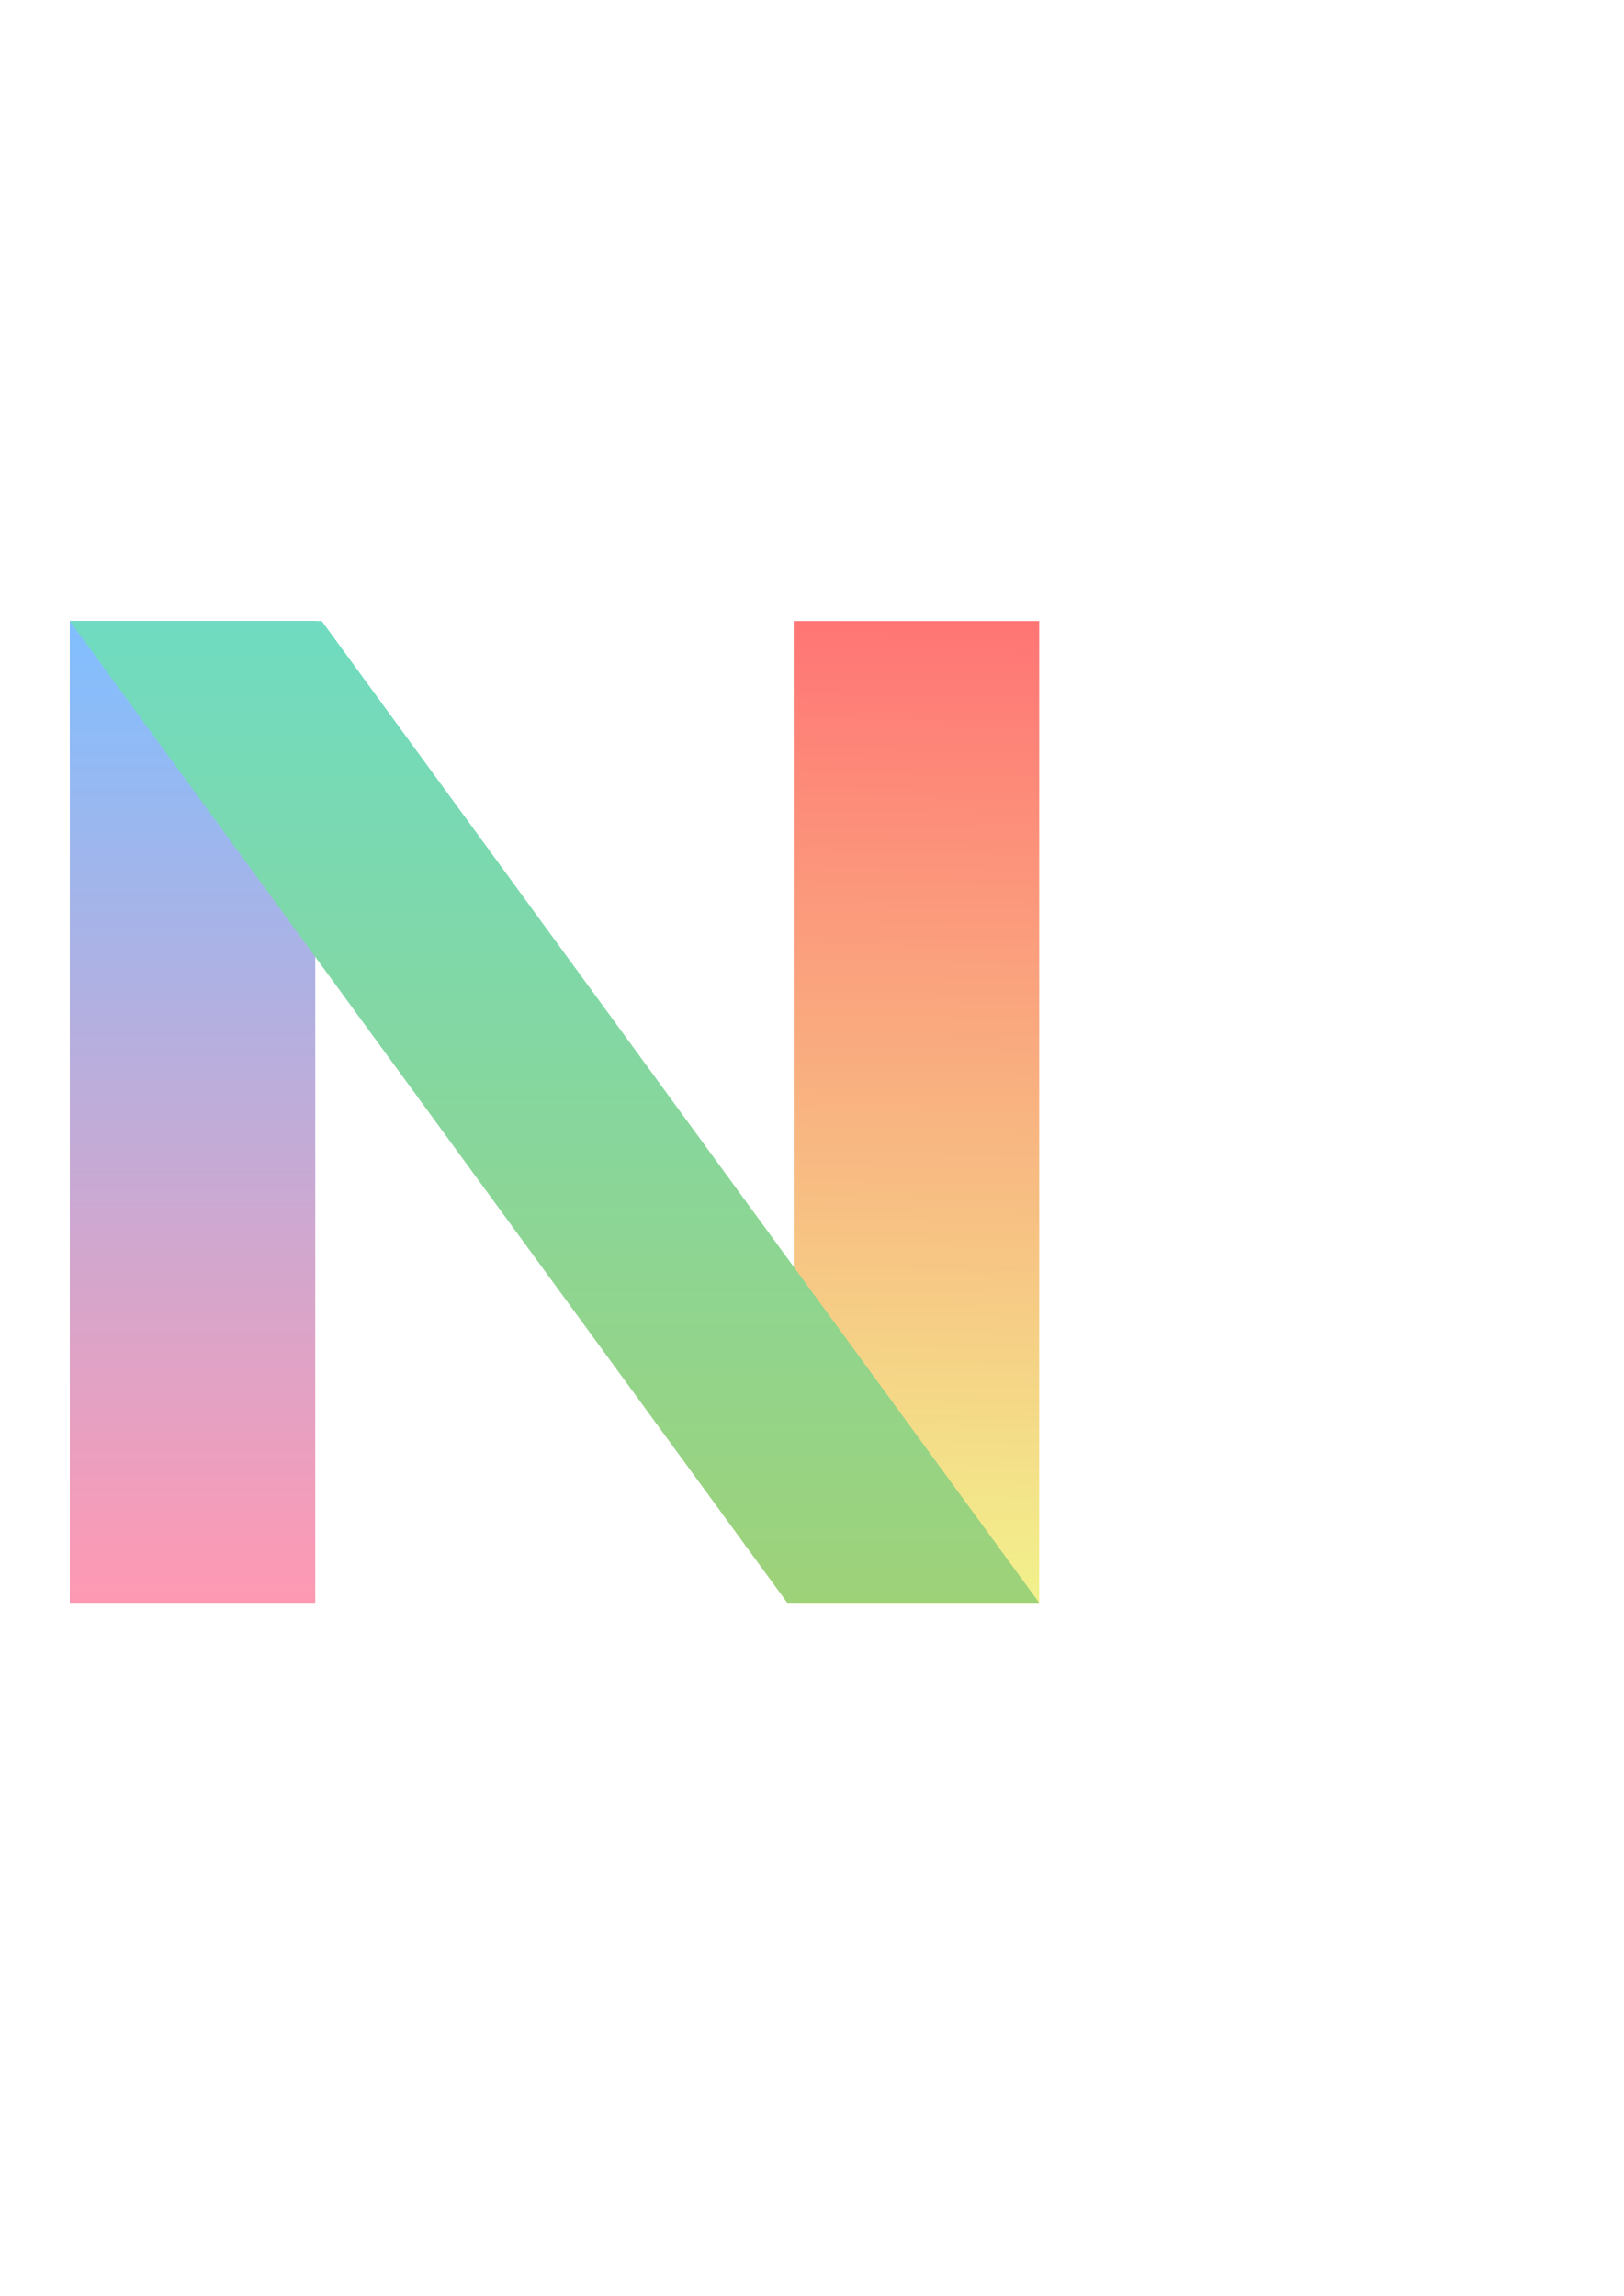
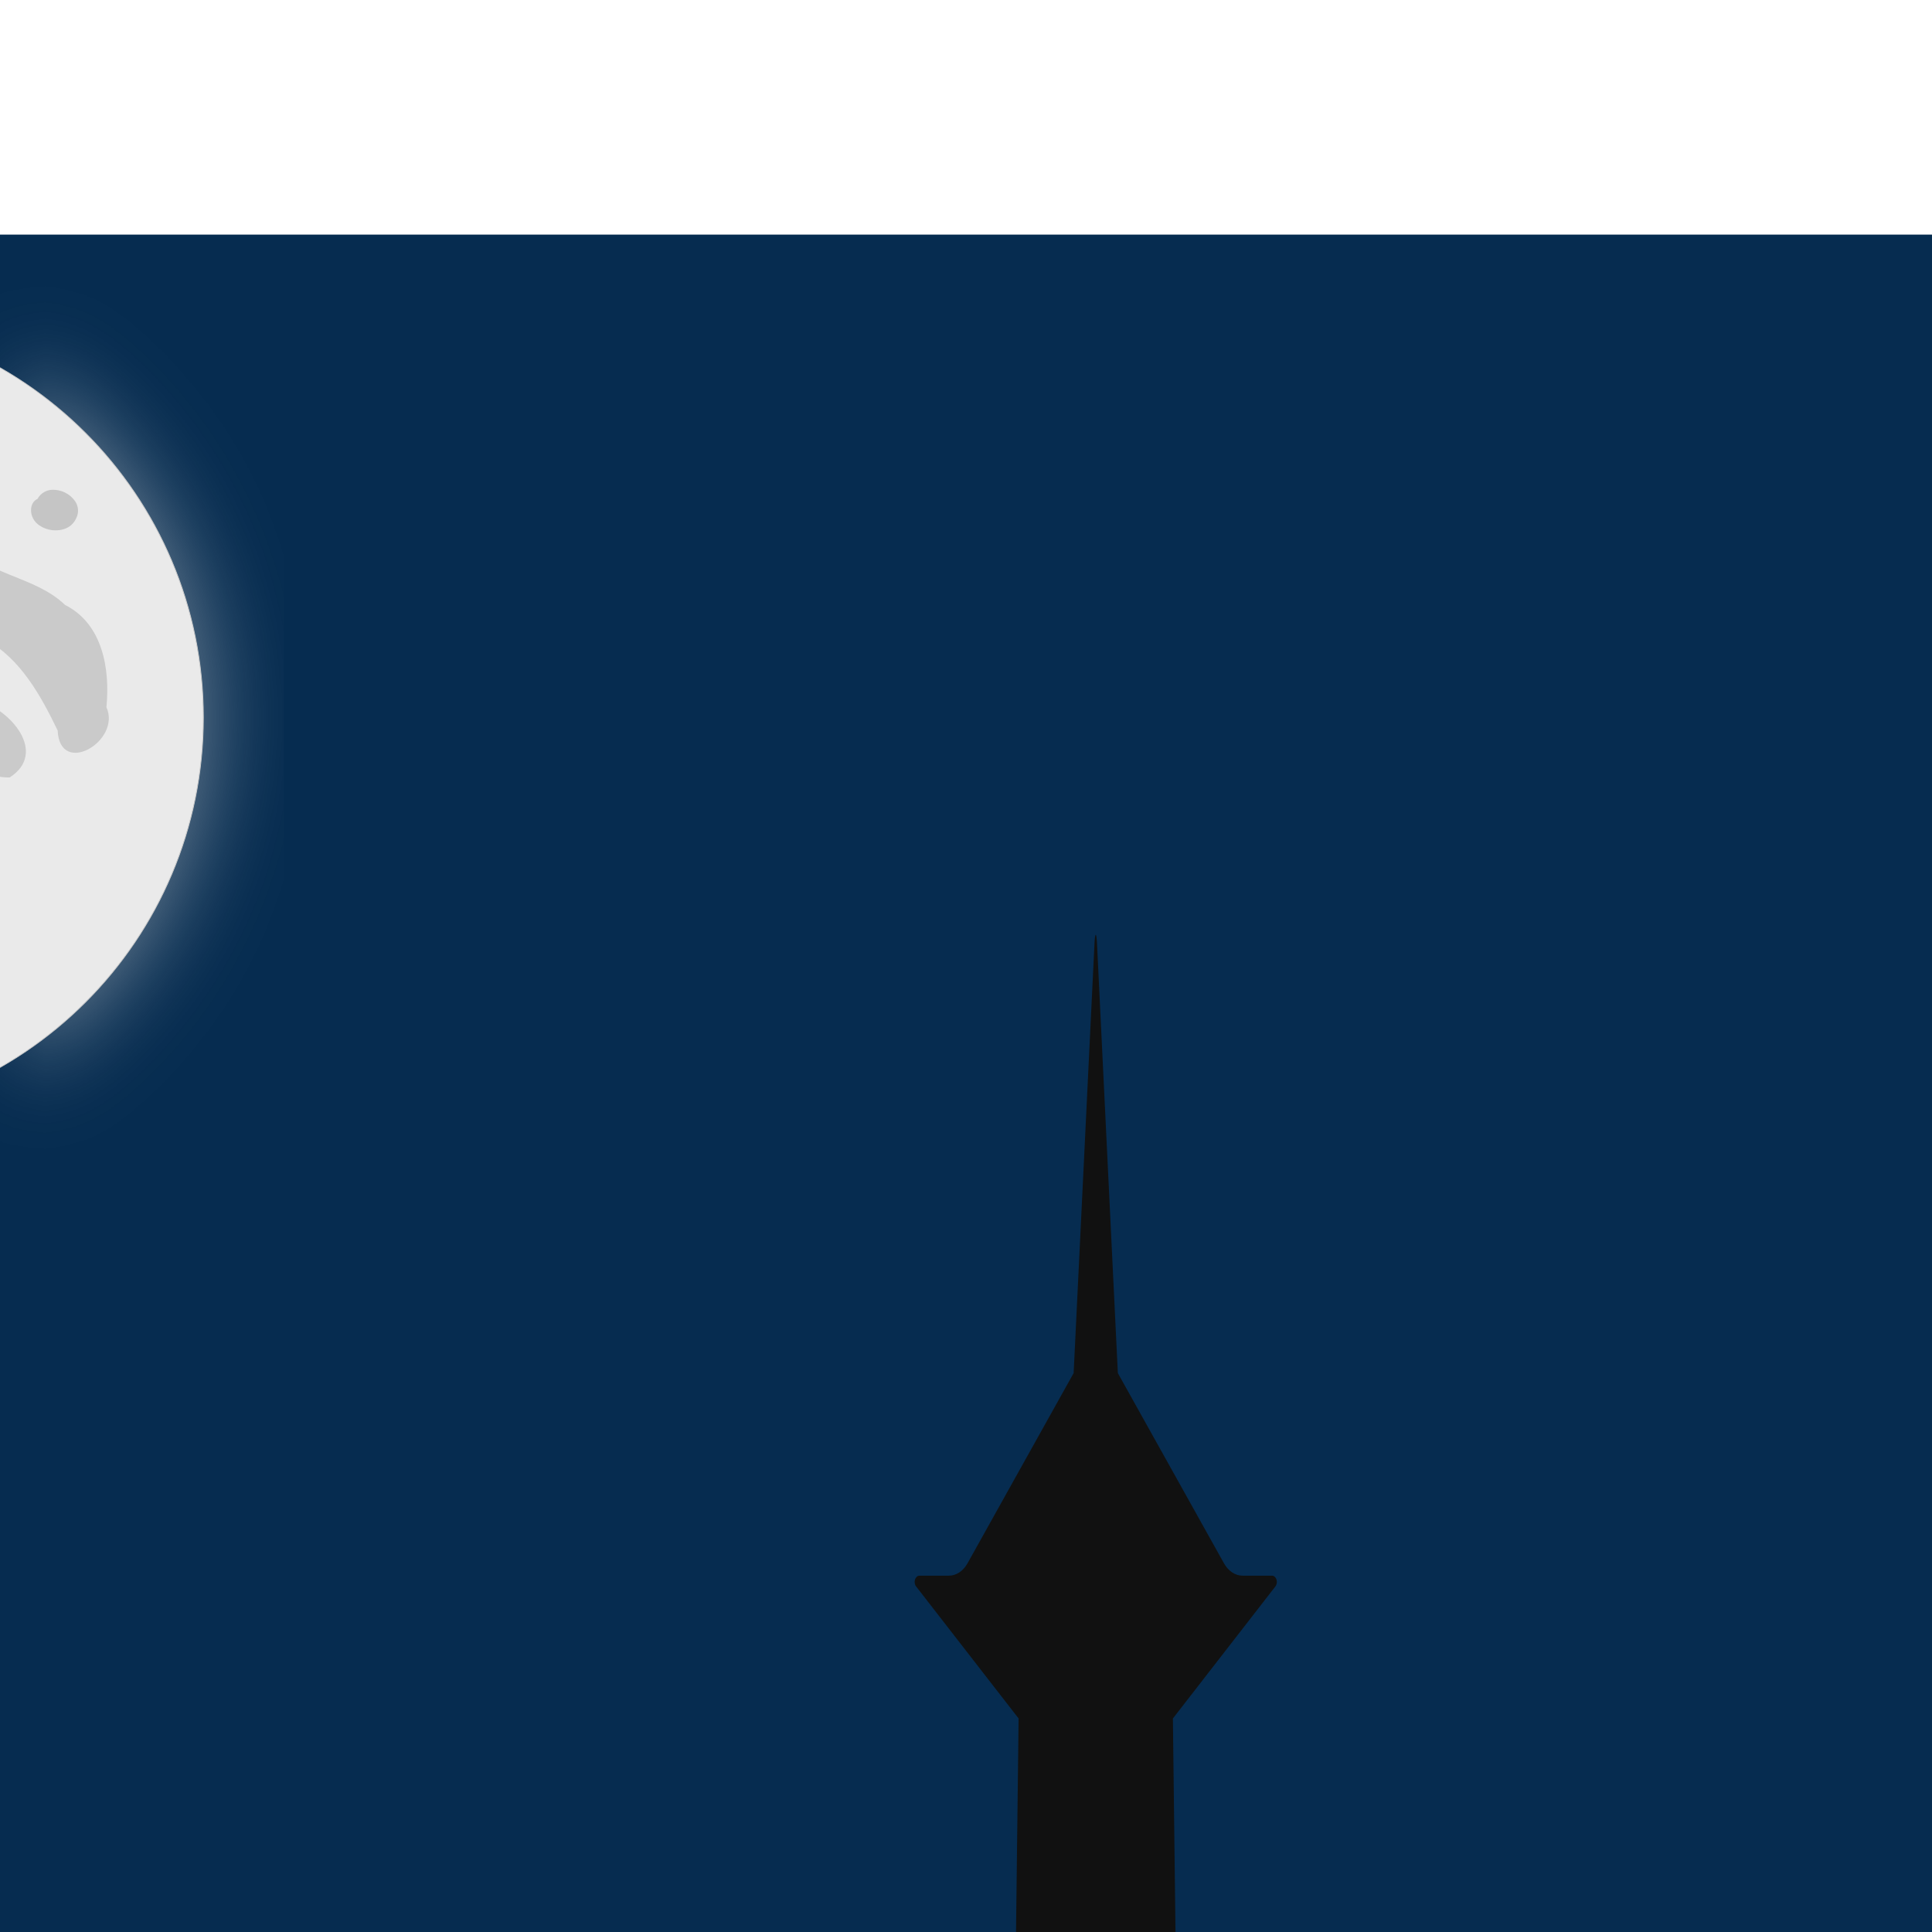
- <svg xmlns="http://www.w3.org/2000/svg" xmlns:xlink="http://www.w3.org/1999/xlink" id="svg8" version="1.1" viewBox="0 0 210 297" height="1122.52" width="793.701">
+ <svg xmlns="http://www.w3.org/2000/svg" id="svg8" version="1.1" viewBox="0 0 135.467 135.467" height="512" width="512">
+   <style id="style970">
+ .measure-arrow
+ {
+ }
+ .measure-label
+ {
+ 
+ }
+ .measure-line
+ {
+ }</style>
  <defs id="defs2">
-     <linearGradient id="linearGradient903">
-       <stop id="stop899" offset="0" style="stop-color:#9ed279;stop-opacity:1" />
-       <stop id="stop901" offset="1" style="stop-color:#70dbc1;stop-opacity:1" />
-     </linearGradient>
-     <linearGradient id="linearGradient891">
-       <stop id="stop887" offset="0" style="stop-color:#80bfff;stop-opacity:1" />
-       <stop id="stop889" offset="1" style="stop-color:#ff99b3;stop-opacity:1" />
-     </linearGradient>
-     <linearGradient id="linearGradient843-3-2-7-0">
-       <stop id="stop839" offset="0" style="stop-color:#ff7575;stop-opacity:1" />
-       <stop id="stop841" offset="1" style="stop-color:#f2f28c;stop-opacity:1" />
-     </linearGradient>
-     <linearGradient gradientTransform="matrix(1.351805,0,0,1.606586,138.0254,-47.45263)" gradientUnits="userSpaceOnUse" y2="158.587" x2="-14.42" y1="79.518" x1="-13.272" id="linearGradient845" xlink:href="#linearGradient843-3-2-7-0" />
-     <linearGradient gradientTransform="matrix(1.351805,0,0,1.606586,-3.175471,-48.72792)" gradientUnits="userSpaceOnUse" y2="159.381" x2="20.77" y1="80.331" x1="20.77" id="linearGradient893" xlink:href="#linearGradient891" />
-     <linearGradient gradientTransform="matrix(1.387348,0,-3.3176526e-8,1.989767,-142.9484,-62.45575)" gradientUnits="userSpaceOnUse" y2="81.39" x2="78.978" y1="160.439" x1="78.978" id="linearGradient905" xlink:href="#linearGradient903" />
+     <filter style="color-interpolation-filters:sRGB;" id="filter1674" width="3" height="3" x="-0.23" y="-0.23">
+       <feFlood flood-opacity="0.498" flood-color="rgb(234,234,234)" result="flood" id="feFlood1664" />
+       <feComposite in="flood" in2="SourceGraphic" operator="in" result="composite1" id="feComposite1666" />
+       <feGaussianBlur in="composite1" stdDeviation="16" result="blur" id="feGaussianBlur1668" />
+       <feOffset dx="1.38778e-16" dy="0" result="offset" id="feOffset1670" />
+       <feComposite in="SourceGraphic" in2="offset" operator="over" result="composite2" id="feComposite1672" />
+     </filter>
+     <filter style="color-interpolation-filters:sRGB;" id="filter1686">
+       <feFlood flood-opacity="0.498" flood-color="rgb(234,234,234)" result="flood" id="feFlood1676" />
+       <feComposite in="flood" in2="SourceGraphic" operator="in" result="composite1" id="feComposite1678" />
+       <feGaussianBlur in="composite1" stdDeviation="8" result="blur" id="feGaussianBlur1680" />
+       <feOffset dx="1.38778e-16" dy="0" result="offset" id="feOffset1682" />
+       <feComposite in="SourceGraphic" in2="offset" operator="over" result="composite2" id="feComposite1684" />
+     </filter>
+     <filter style="color-interpolation-filters:sRGB;" id="filter879" width="7.2" height="7.21" x="-3.1" y="-3.1">
+       <feFlood flood-opacity="1" flood-color="rgb(255,255,0)" result="flood" id="feFlood869" />
+       <feComposite in="flood" in2="SourceGraphic" operator="in" result="composite1" id="feComposite871" />
+       <feGaussianBlur in="composite1" stdDeviation="8" result="blur" id="feGaussianBlur873" />
+       <feOffset dx="1.38778e-16" dy="0" result="offset" id="feOffset875" />
+       <feComposite in="SourceGraphic" in2="offset" operator="over" result="composite2" id="feComposite877" />
+     </filter>
  </defs>
  <g id="layer1">
-     <rect y="80.332" x="102.658" height="127" width="31.75" id="rect833" style="opacity:1;fill:url(#linearGradient845);fill-opacity:1;stroke:none;stroke-width:0.48;stroke-opacity:1" />
-     <rect style="opacity:1;fill:url(#linearGradient893);fill-opacity:1;stroke:none;stroke-width:0.48;stroke-opacity:1" id="rect852" width="31.75" height="127" x="9.026" y="80.331" />
-     <rect transform="matrix(1,0,0.5899704,0.8074249,0,0)" style="opacity:1;fill:url(#linearGradient905);fill-opacity:1;stroke:none;stroke-width:0.541;stroke-opacity:1" id="rect895" width="32.585" height="157.29" x="-49.67" y="99.491" />
+     <rect y="16.45" x="-47.83" height="201.497" width="201.497" id="rect972" style="opacity:0.999;fill:#062c50;fill-opacity:1;stroke:none;stroke-width:1.703" />
+     <g id="g896">
+       <path d="M 120.584,117.198 A 67.665,67.665 0 0 1 52.918,184.863 67.665,67.665 0 0 1 -14.747,117.198 67.665,67.665 0 0 1 52.918,49.532 67.665,67.665 0 0 1 120.584,117.198" style="fill:#eaeaea;fill-opacity:1;stroke:#cacaca;stroke-width:0.136;stroke-opacity:1;filter:url(#filter1686)" id="ellipse1496" transform="matrix(0.4170848,0,0,0.4170848,-36.03465,1.434778)" />
+       <path id="path1470" style="fill:#c5c5c5;fill-opacity:1;stroke:none;stroke-width:0.296px;stroke-linecap:butt;stroke-linejoin:miter;stroke-opacity:1" d="m -13.335,25.782 c 0.281,0.868 0.58,1.755 1.147,2.484 0.213,0.581 0.935,0.449 1.428,0.595 0.741,0.135 1.482,0.269 2.223,0.404 -0.043,0.419 0.372,1.592 -0.45,1.211 -1.243,-0.429 -2.486,-0.859 -3.729,-1.288 -0.568,0.155 -1.135,0.31 -1.703,0.464 -0.691,-0.539 -1.431,-1.291 -2.397,-1.02 -0.646,0.172 -1.134,-0.562 -1.557,-0.612 -0.272,0.65 -0.753,1.257 -1.541,0.987 -1.371,-0.017 -2.74,-0.125 -4.112,-0.099 -1.001,0.365 -1.836,1.214 -2.952,1.229 -0.65,0.189 -2.175,0.395 -2.19,-0.455 0.326,-0.85 1.274,-1.079 2.071,-1.24 0.934,-0.253 1.968,-0.173 2.807,-0.72 0.554,-0.33 1.183,-0.566 1.836,-0.484 0.968,0.061 1.966,0.114 2.808,-0.449 1.13,-0.381 2.34,-0.398 3.488,-0.712 0.806,0.113 1.137,-1.096 1.903,-0.673 0.293,0.156 0.615,0.249 0.92,0.378 z" />
+       <path id="path1537" style="fill:#c5c5c5;fill-opacity:1;stroke:none;stroke-width:0.11px;stroke-linecap:butt;stroke-linejoin:miter;stroke-opacity:1" d="m 2.636,34.977 c 0.193,-0.373 0.594,-0.618 1.013,-0.634 0.626,-0.03 1.263,0.283 1.617,0.801 0.233,0.334 0.275,0.79 0.095,1.157 -0.137,0.323 -0.389,0.597 -0.714,0.736 -0.605,0.265 -1.342,0.174 -1.884,-0.195 -0.368,-0.244 -0.616,-0.678 -0.583,-1.124 0.004,-0.306 0.167,-0.617 0.456,-0.742 z" />
+       <path id="path833" style="fill:#cacaca;fill-opacity:1;stroke:none;stroke-width:0.057;stroke-opacity:0.667" d="m -13.119,31.464 c -2.539,0.056 -4.33,3.346 -6.721,2.468 -2.226,-1.381 -4.94,-2.905 -7.57,-1.619 -1.712,1.638 -4.634,1.952 -5.459,4.322 -0.067,1.311 -1.624,4.914 -2.862,2.677 -0.251,-2.585 1.98,-4.162 3.693,-5.661 1.535,-1.246 -0.172,-1.753 -1.13,-0.587 -0.913,1.153 -2.337,1.453 -3.412,2.129 l -0.557,0.034 -0.238,0.057 -0.304,0.086 -0.285,0.1 a 28.222,28.222 0 0 0 -4.22,14.71 l 0.289,0.188 0.108,0.188 0.04,0.215 0.121,0.202 0.134,0.175 0.055,0.024 c 0.09,0.647 0.226,1.293 0.414,1.936 0.744,2.393 1.987,4.581 3.071,6.827 1.597,1.54 3.946,3.513 6.253,2.229 1.558,-1.88 3.978,1.602 1.976,2.701 -0.387,3.187 3.582,4.031 5.876,2.896 2.538,-0.874 4.563,-2.735 6.898,-4.003 2.052,-0.985 1.164,-2.954 -0.269,-3.896 -0.166,-1.603 0.073,-3.651 -1.959,-3.837 -1.522,-1.067 -3.388,-3.996 -0.296,-4.277 1.568,-0.217 4.784,-2.635 1.63,-3.193 -3.231,-0.028 -1.325,-4.526 1.205,-2.846 1.958,1.188 3.186,-0.369 3.726,-2.089 2.153,-1.384 3.049,2.025 3.79,3.497 1.306,0.743 3.488,0.06 4.112,2.145 1.409,2.067 2.778,5.321 5.69,5.251 2.676,-1.724 0.073,-4.752 -2.164,-5.367 -1.976,-0.845 -2.42,-5.051 0.497,-4.293 2.434,1.345 3.856,3.936 5.03,6.368 0.146,3.276 4.486,0.752 3.42,-1.637 0.262,-2.674 -0.261,-5.839 -2.902,-7.168 -2.182,-2.092 -5.612,-2.031 -7.46,-4.49 -1.39,-2.564 -4.806,0.817 -5.481,-2.327 -0.661,-1.905 -2.594,-2.673 -3.923,-4.04 -0.28,-0.072 -0.551,-0.101 -0.813,-0.095 z" />
+     </g>
+     <path d="m -13.321,155.448 v 24.003 l -33.537,38.495 h 32.763 a 10.401,10.401 0 0 1 0.017,-0.086 10.401,10.401 0 0 1 0.028,-0.136 10.401,10.401 0 0 1 0.03,-0.136 10.401,10.401 0 0 1 0.033,-0.135 10.401,10.401 0 0 1 0.034,-0.135 10.401,10.401 0 0 1 0.036,-0.135 10.401,10.401 0 0 1 0.038,-0.134 10.401,10.401 0 0 1 0.039,-0.134 10.401,10.401 0 0 1 0.041,-0.133 10.401,10.401 0 0 1 0.043,-0.132 10.401,10.401 0 0 1 0.045,-0.132 10.401,10.401 0 0 1 0.047,-0.131 10.401,10.401 0 0 1 0.049,-0.131 10.401,10.401 0 0 1 0.05,-0.13 10.401,10.401 0 0 1 0.052,-0.129 10.401,10.401 0 0 1 0.053,-0.129 10.401,10.401 0 0 1 0.055,-0.128 10.401,10.401 0 0 1 0.016,-0.036 l 9.925,-22.345 a 7.106,7.106 0 0 1 0.048,-0.105 7.106,7.106 0 0 1 0.05,-0.104 7.106,7.106 0 0 1 0.051,-0.103 7.106,7.106 0 0 1 0.053,-0.103 7.106,7.106 0 0 1 0.055,-0.102 7.106,7.106 0 0 1 0.056,-0.101 7.106,7.106 0 0 1 0.058,-0.1 7.106,7.106 0 0 1 0.059,-0.099 7.106,7.106 0 0 1 0.061,-0.098 7.106,7.106 0 0 1 0.063,-0.097 7.106,7.106 0 0 1 0.064,-0.096 7.106,7.106 0 0 1 0.065,-0.095 7.106,7.106 0 0 1 0.067,-0.093 7.106,7.106 0 0 1 0.069,-0.092 7.106,7.106 0 0 1 0.07,-0.092 7.106,7.106 0 0 1 0.071,-0.09 7.106,7.106 0 0 1 0.073,-0.089 7.106,7.106 0 0 1 0.074,-0.088 7.106,7.106 0 0 1 0.076,-0.087 7.106,7.106 0 0 1 0.078,-0.085 7.106,7.106 0 0 1 0.079,-0.084 7.106,7.106 0 0 1 0.08,-0.083 7.106,7.106 0 0 1 0.081,-0.082 7.106,7.106 0 0 1 0.083,-0.081 7.106,7.106 0 0 1 0.084,-0.079 7.106,7.106 0 0 1 0.085,-0.077 7.106,7.106 0 0 1 0.087,-0.076 7.106,7.106 0 0 1 0.087,-0.075 7.106,7.106 0 0 1 0.089,-0.073 7.106,7.106 0 0 1 0.09,-0.072 7.106,7.106 0 0 1 0.091,-0.07 7.106,7.106 0 0 1 0.092,-0.069 7.106,7.106 0 0 1 0.094,-0.068 7.106,7.106 0 0 1 0.095,-0.066 7.106,7.106 0 0 1 0.096,-0.065 7.106,7.106 0 0 1 0.097,-0.063 7.106,7.106 0 0 1 0.098,-0.061 7.106,7.106 0 0 1 0.099,-0.06 7.106,7.106 0 0 1 0.1,-0.058 7.106,7.106 0 0 1 0.1,-0.057 7.106,7.106 0 0 1 0.101,-0.055 7.106,7.106 0 0 1 0.102,-0.053 7.106,7.106 0 0 1 0.103,-0.051 7.106,7.106 0 0 1 0.104,-0.05 7.106,7.106 0 0 1 0.105,-0.048 7.106,7.106 0 0 1 0.105,-0.046 7.106,7.106 0 0 1 0.106,-0.044 7.106,7.106 0 0 1 0.107,-0.043 7.106,7.106 0 0 1 0.107,-0.041 7.106,7.106 0 0 1 0.109,-0.04 7.106,7.106 0 0 1 0.109,-0.038 7.106,7.106 0 0 1 0.11,-0.036 7.106,7.106 0 0 1 0.11,-0.035 7.106,7.106 0 0 1 0.111,-0.032 7.106,7.106 0 0 1 0.111,-0.03 7.106,7.106 0 0 1 0.112,-0.029 7.106,7.106 0 0 1 0.112,-0.027 7.106,7.106 0 0 1 0.011,-0.003 h 3.189 a 7.106,7.106 0 0 1 0.112,0.027 7.106,7.106 0 0 1 0.112,0.028 7.106,7.106 0 0 1 0.111,0.03 7.106,7.106 0 0 1 0.111,0.032 7.106,7.106 0 0 1 0.11,0.034 7.106,7.106 0 0 1 0.11,0.036 7.106,7.106 0 0 1 0.109,0.038 7.106,7.106 0 0 1 0.109,0.039 7.106,7.106 0 0 1 0.107,0.041 7.106,7.106 0 0 1 0.107,0.043 7.106,7.106 0 0 1 0.106,0.044 7.106,7.106 0 0 1 0.106,0.046 7.106,7.106 0 0 1 0.104,0.048 7.106,7.106 0 0 1 0.104,0.05 7.106,7.106 0 0 1 0.103,0.051 7.106,7.106 0 0 1 0.102,0.053 7.106,7.106 0 0 1 0.101,0.055 7.106,7.106 0 0 1 0.101,0.056 7.106,7.106 0 0 1 0.1,0.058 7.106,7.106 0 0 1 0.099,0.059 7.106,7.106 0 0 1 0.098,0.061 7.106,7.106 0 0 1 0.097,0.063 7.106,7.106 0 0 1 0.096,0.064 7.106,7.106 0 0 1 0.095,0.066 7.106,7.106 0 0 1 0.094,0.067 7.106,7.106 0 0 1 0.092,0.069 7.106,7.106 0 0 1 0.091,0.07 7.106,7.106 0 0 1 0.09,0.072 7.106,7.106 0 0 1 0.089,0.073 7.106,7.106 0 0 1 0.088,0.075 7.106,7.106 0 0 1 0.087,0.076 7.106,7.106 0 0 1 0.085,0.077 7.106,7.106 0 0 1 0.084,0.079 7.106,7.106 0 0 1 0.083,0.08 7.106,7.106 0 0 1 0.081,0.082 7.106,7.106 0 0 1 0.081,0.083 7.106,7.106 0 0 1 0.079,0.084 7.106,7.106 0 0 1 0.078,0.086 7.106,7.106 0 0 1 0.076,0.087 7.106,7.106 0 0 1 0.074,0.088 7.106,7.106 0 0 1 0.073,0.089 7.106,7.106 0 0 1 0.072,0.09 7.106,7.106 0 0 1 0.07,0.091 7.106,7.106 0 0 1 0.069,0.092 7.106,7.106 0 0 1 0.067,0.093 7.106,7.106 0 0 1 0.066,0.095 7.106,7.106 0 0 1 0.064,0.096 7.106,7.106 0 0 1 0.063,0.097 7.106,7.106 0 0 1 0.061,0.098 7.106,7.106 0 0 1 0.059,0.099 7.106,7.106 0 0 1 0.058,0.1 7.106,7.106 0 0 1 0.056,0.101 7.106,7.106 0 0 1 0.055,0.102 7.106,7.106 0 0 1 0.053,0.102 7.106,7.106 0 0 1 0.051,0.103 7.106,7.106 0 0 1 0.05,0.104 7.106,7.106 0 0 1 0.048,0.105 7.106,7.106 0 0 1 0.005,0.011 l 9.924,22.345 a 10.401,10.401 0 0 1 0.056,0.128 10.401,10.401 0 0 1 0.054,0.129 10.401,10.401 0 0 1 0.052,0.129 10.401,10.401 0 0 1 0.051,0.13 10.401,10.401 0 0 1 0.049,0.13 10.401,10.401 0 0 1 0.048,0.132 10.401,10.401 0 0 1 0.045,0.132 10.401,10.401 0 0 1 0.043,0.132 10.401,10.401 0 0 1 0.042,0.133 10.401,10.401 0 0 1 0.04,0.134 10.401,10.401 0 0 1 0.038,0.134 10.401,10.401 0 0 1 0.037,0.135 10.401,10.401 0 0 1 0.035,0.135 10.401,10.401 0 0 1 0.033,0.136 10.401,10.401 0 0 1 0.031,0.136 10.401,10.401 0 0 1 0.029,0.136 10.401,10.401 0 0 1 0.025,0.125 h 32.763 L 19.381,179.451 v -24.003 z" style="opacity:0.999;fill:#111111;fill-opacity:1;stroke:none;stroke-width:1.056;stroke-opacity:1" id="rect874" />
+     <path d="m 76.829,65.546 a 0.102,1.218 0 0 0 -0.086,0.609 l -1.462,30.124 -7.444,13.341 a 1.607,2.07 0 0 1 -1.305,0.862 h -2.06 a 0.341,0.44 0 0 0 -0.241,0.75 l 7.191,9.263 -1.182,97.45 h 13.183 l -1.182,-97.45 7.19,-9.263 a 0.341,0.44 0 0 0 -0.241,-0.75 h -2.06 a 1.607,2.07 0 0 1 -1.305,-0.862 l -7.444,-13.341 -1.462,-30.124 a 0.102,1.218 0 0 0 -0.091,-0.609 z" style="opacity:0.999;fill:#111111;fill-opacity:1;stroke:none;stroke-width:0.477;stroke-opacity:1" id="path901" />
+     <g transform="translate(2.883714)" id="g892">
+       <path id="rect870" style="opacity:0.999;fill:#111111;fill-opacity:1;stroke:none;stroke-width:0.941" d="m 134.861,119.462 v 16.404 h -2.117 v 7.938 h -4.233 v 16.875 h -3.763 v 57.267 h 24.459 v -57.267 h -3.763 v -16.875 h -4.233 v -7.938 h -2.117 v -16.404 z" />
+       <path id="rect939" style="opacity:0.993;fill:#ffff00;fill-opacity:1;stroke:none;stroke-width:0.159;stroke-opacity:1;filter:url(#filter879)" d="m 124.748,168.184 h 6.35 v 8.467 h -6.35 z" />
+     </g>
+     <path id="rect984" style="opacity:0.988;fill:#111111;fill-opacity:1;stroke-width:0.184" d="m 107.28,184.079 v 11.289 H 97.184 v -5.644 H 86.928 v 16.933 h -10.096 v 11.289 h 10.096 0.16 9.936 0.16 10.096 10.256 10.096 V 201.013 H 117.536 V 184.079 Z" />
+     <rect y="192.546" x="64.132" height="25.4" width="8.467" id="rect876" style="opacity:0.988;fill:#111111;stroke-width:0.742" />
+     <rect y="201.013" x="47.198" height="16.933" width="16.933" id="rect894" style="opacity:0.998;fill:#111111;fill-opacity:0.961;stroke-width:0.674" />
  </g>
</svg>
